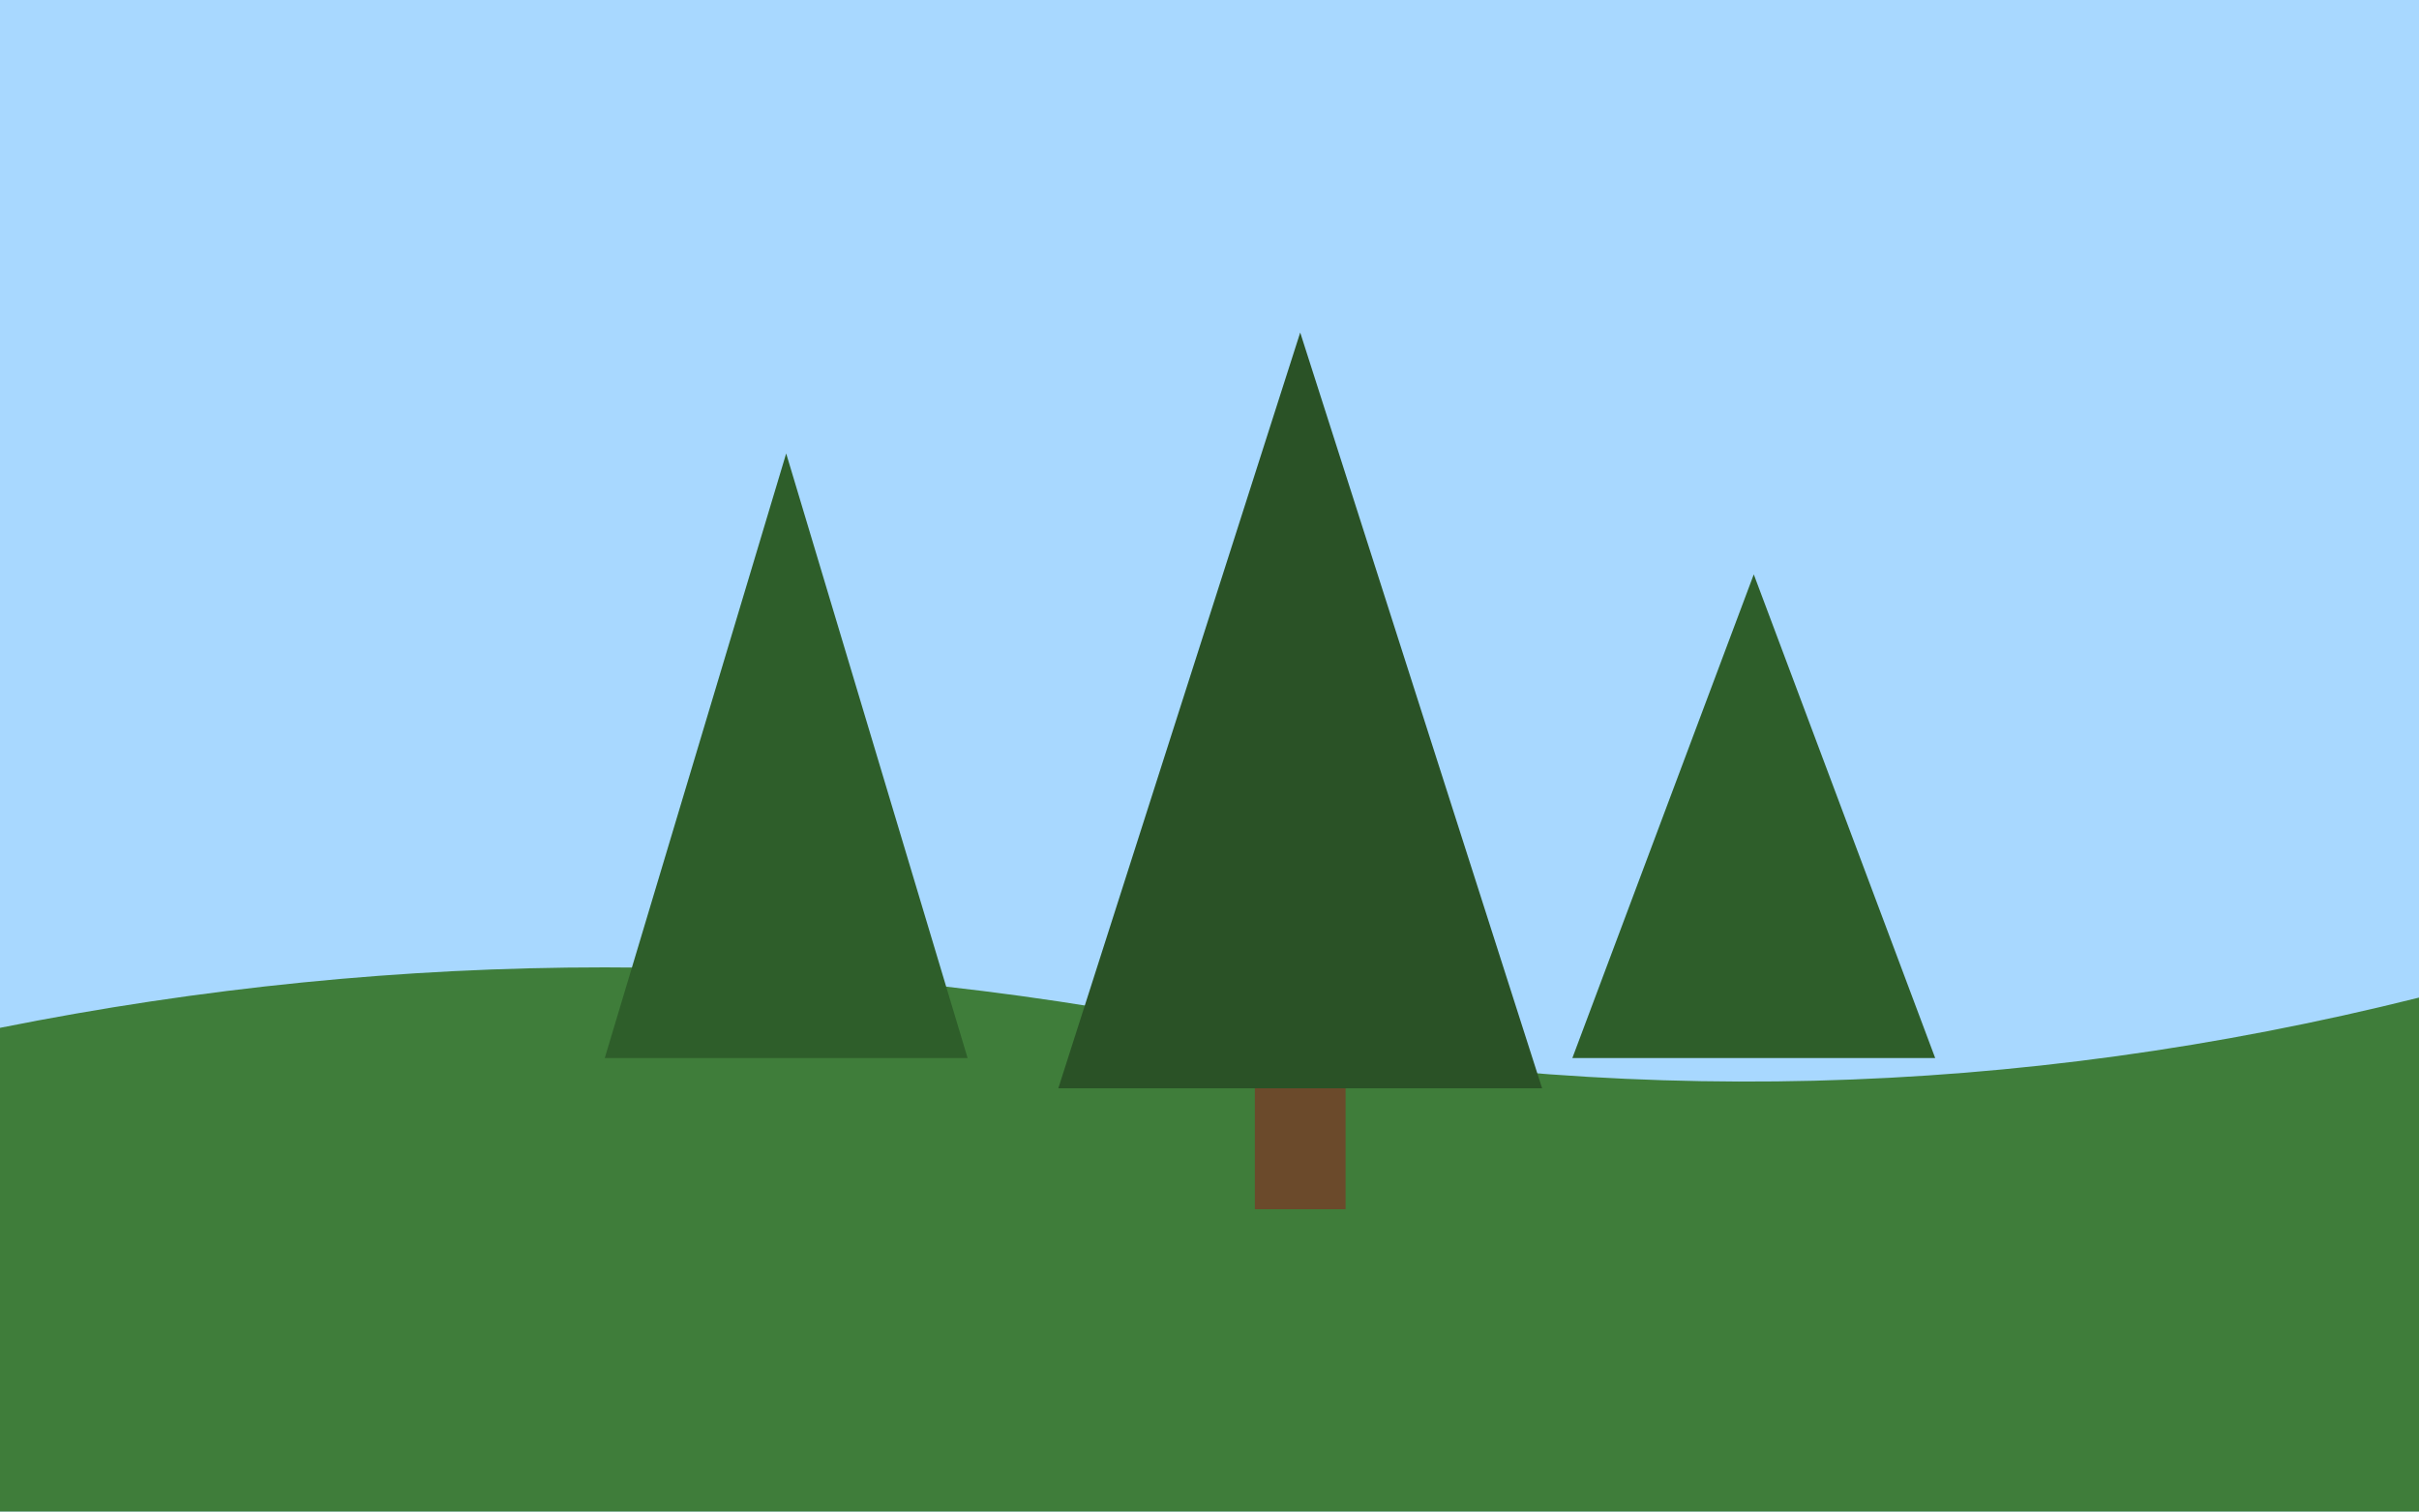
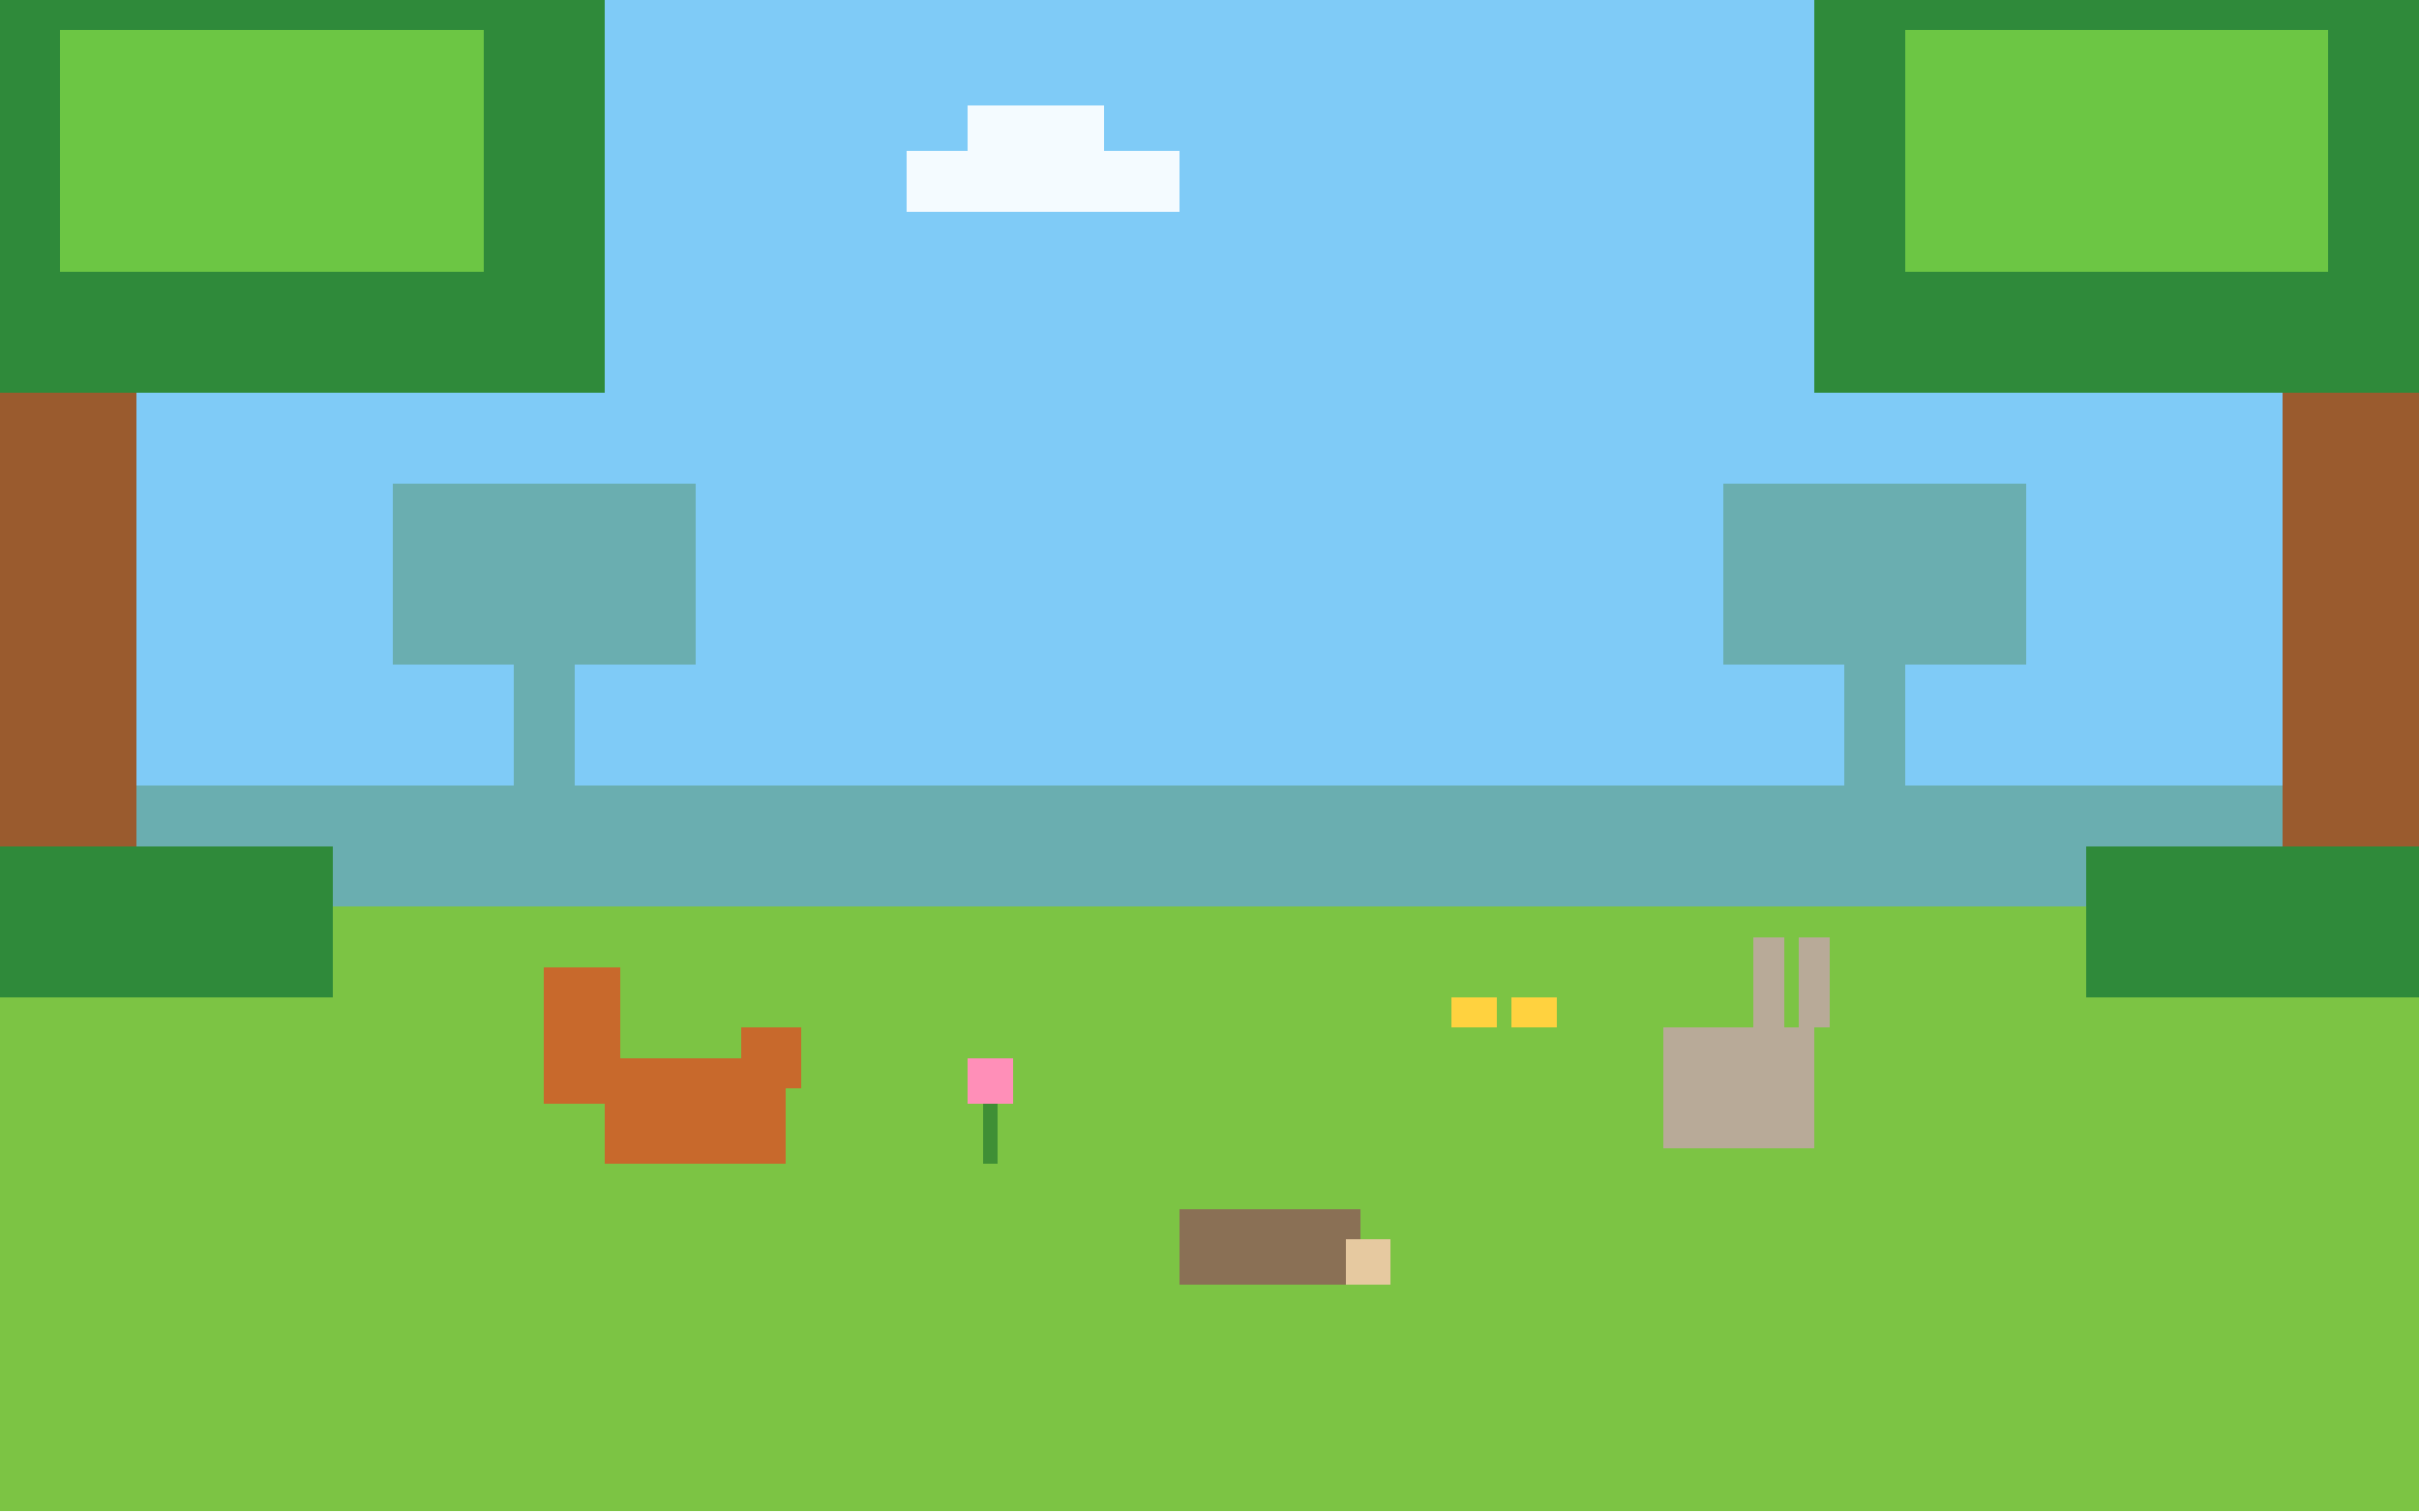
- <svg xmlns="http://www.w3.org/2000/svg" viewBox="0 0 160 100" width="160" height="100">
-   <rect width="160" height="100" fill="#a8d8ff" />
-   <path d="M0 68 Q 40 60 80 68 T 160 66 V 100 H 0 Z" fill="#3f7d3a" />
-   <polygon points="40,70 52,30 64,70" fill="#2e5e2a" />
-   <polygon points="70,72 86,22 102,72" fill="#2a5226" />
-   <polygon points="104,70 116,38 128,70" fill="#2e5e2a" />
-   <rect x="83" y="72" width="6" height="8" fill="#6b4a2b" />
+ <svg xmlns="http://www.w3.org/2000/svg" viewBox="0 0 160 100" width="160" height="100" shape-rendering="crispEdges">
+   <rect width="160" height="60" fill="#7fcbf7" />
+   <rect x="60" y="10" width="18" height="4" fill="#f4fbff" />
+   <rect x="64" y="7" width="9" height="3" fill="#f4fbff" />
+   <rect x="34" y="40" width="4" height="20" fill="#6aaeb0" />
+   <rect x="26" y="32" width="20" height="12" fill="#6aaeb0" />
+   <rect x="122" y="40" width="4" height="20" fill="#6aaeb0" />
+   <rect x="114" y="32" width="20" height="12" fill="#6aaeb0" />
+   <rect y="52" width="160" height="8" fill="#6aaeb0" />
+   <rect y="60" width="160" height="40" fill="#7cc444" />
+   <rect x="0" y="10" width="9" height="54" fill="#9a5b2e" />
+   <rect x="151" y="10" width="9" height="54" fill="#9a5b2e" />
+   <rect x="0" y="0" width="40" height="26" fill="#2f8a3a" />
+   <rect x="4" y="2" width="28" height="16" fill="#6cc644" />
+   <rect x="120" y="0" width="40" height="26" fill="#2f8a3a" />
+   <rect x="126" y="2" width="28" height="16" fill="#6cc644" />
+   <rect x="0" y="56" width="22" height="10" fill="#2f8a3a" />
+   <rect x="138" y="56" width="22" height="10" fill="#2f8a3a" />
+   <rect x="40" y="70" width="12" height="7" fill="#c8692c" />
+   <rect x="36" y="64" width="5" height="9" fill="#c8692c" />
+   <rect x="49" y="68" width="4" height="4" fill="#c8692c" />
+   <rect x="78" y="80" width="12" height="5" fill="#8a7055" />
+   <rect x="89" y="82" width="3" height="3" fill="#e6c9a0" />
+   <rect x="110" y="68" width="10" height="8" fill="#b8aa98" />
+   <rect x="116" y="62" width="2" height="6" fill="#b8aa98" />
+   <rect x="119" y="62" width="2" height="6" fill="#b8aa98" />
+   <rect x="64" y="70" width="3" height="3" fill="#ff8fb8" />
+   <rect x="65" y="73" width="1" height="4" fill="#3f8f35" />
+   <rect x="96" y="66" width="3" height="2" fill="#ffd23f" />
+   <rect x="100" y="66" width="3" height="2" fill="#ffd23f" />
</svg>
